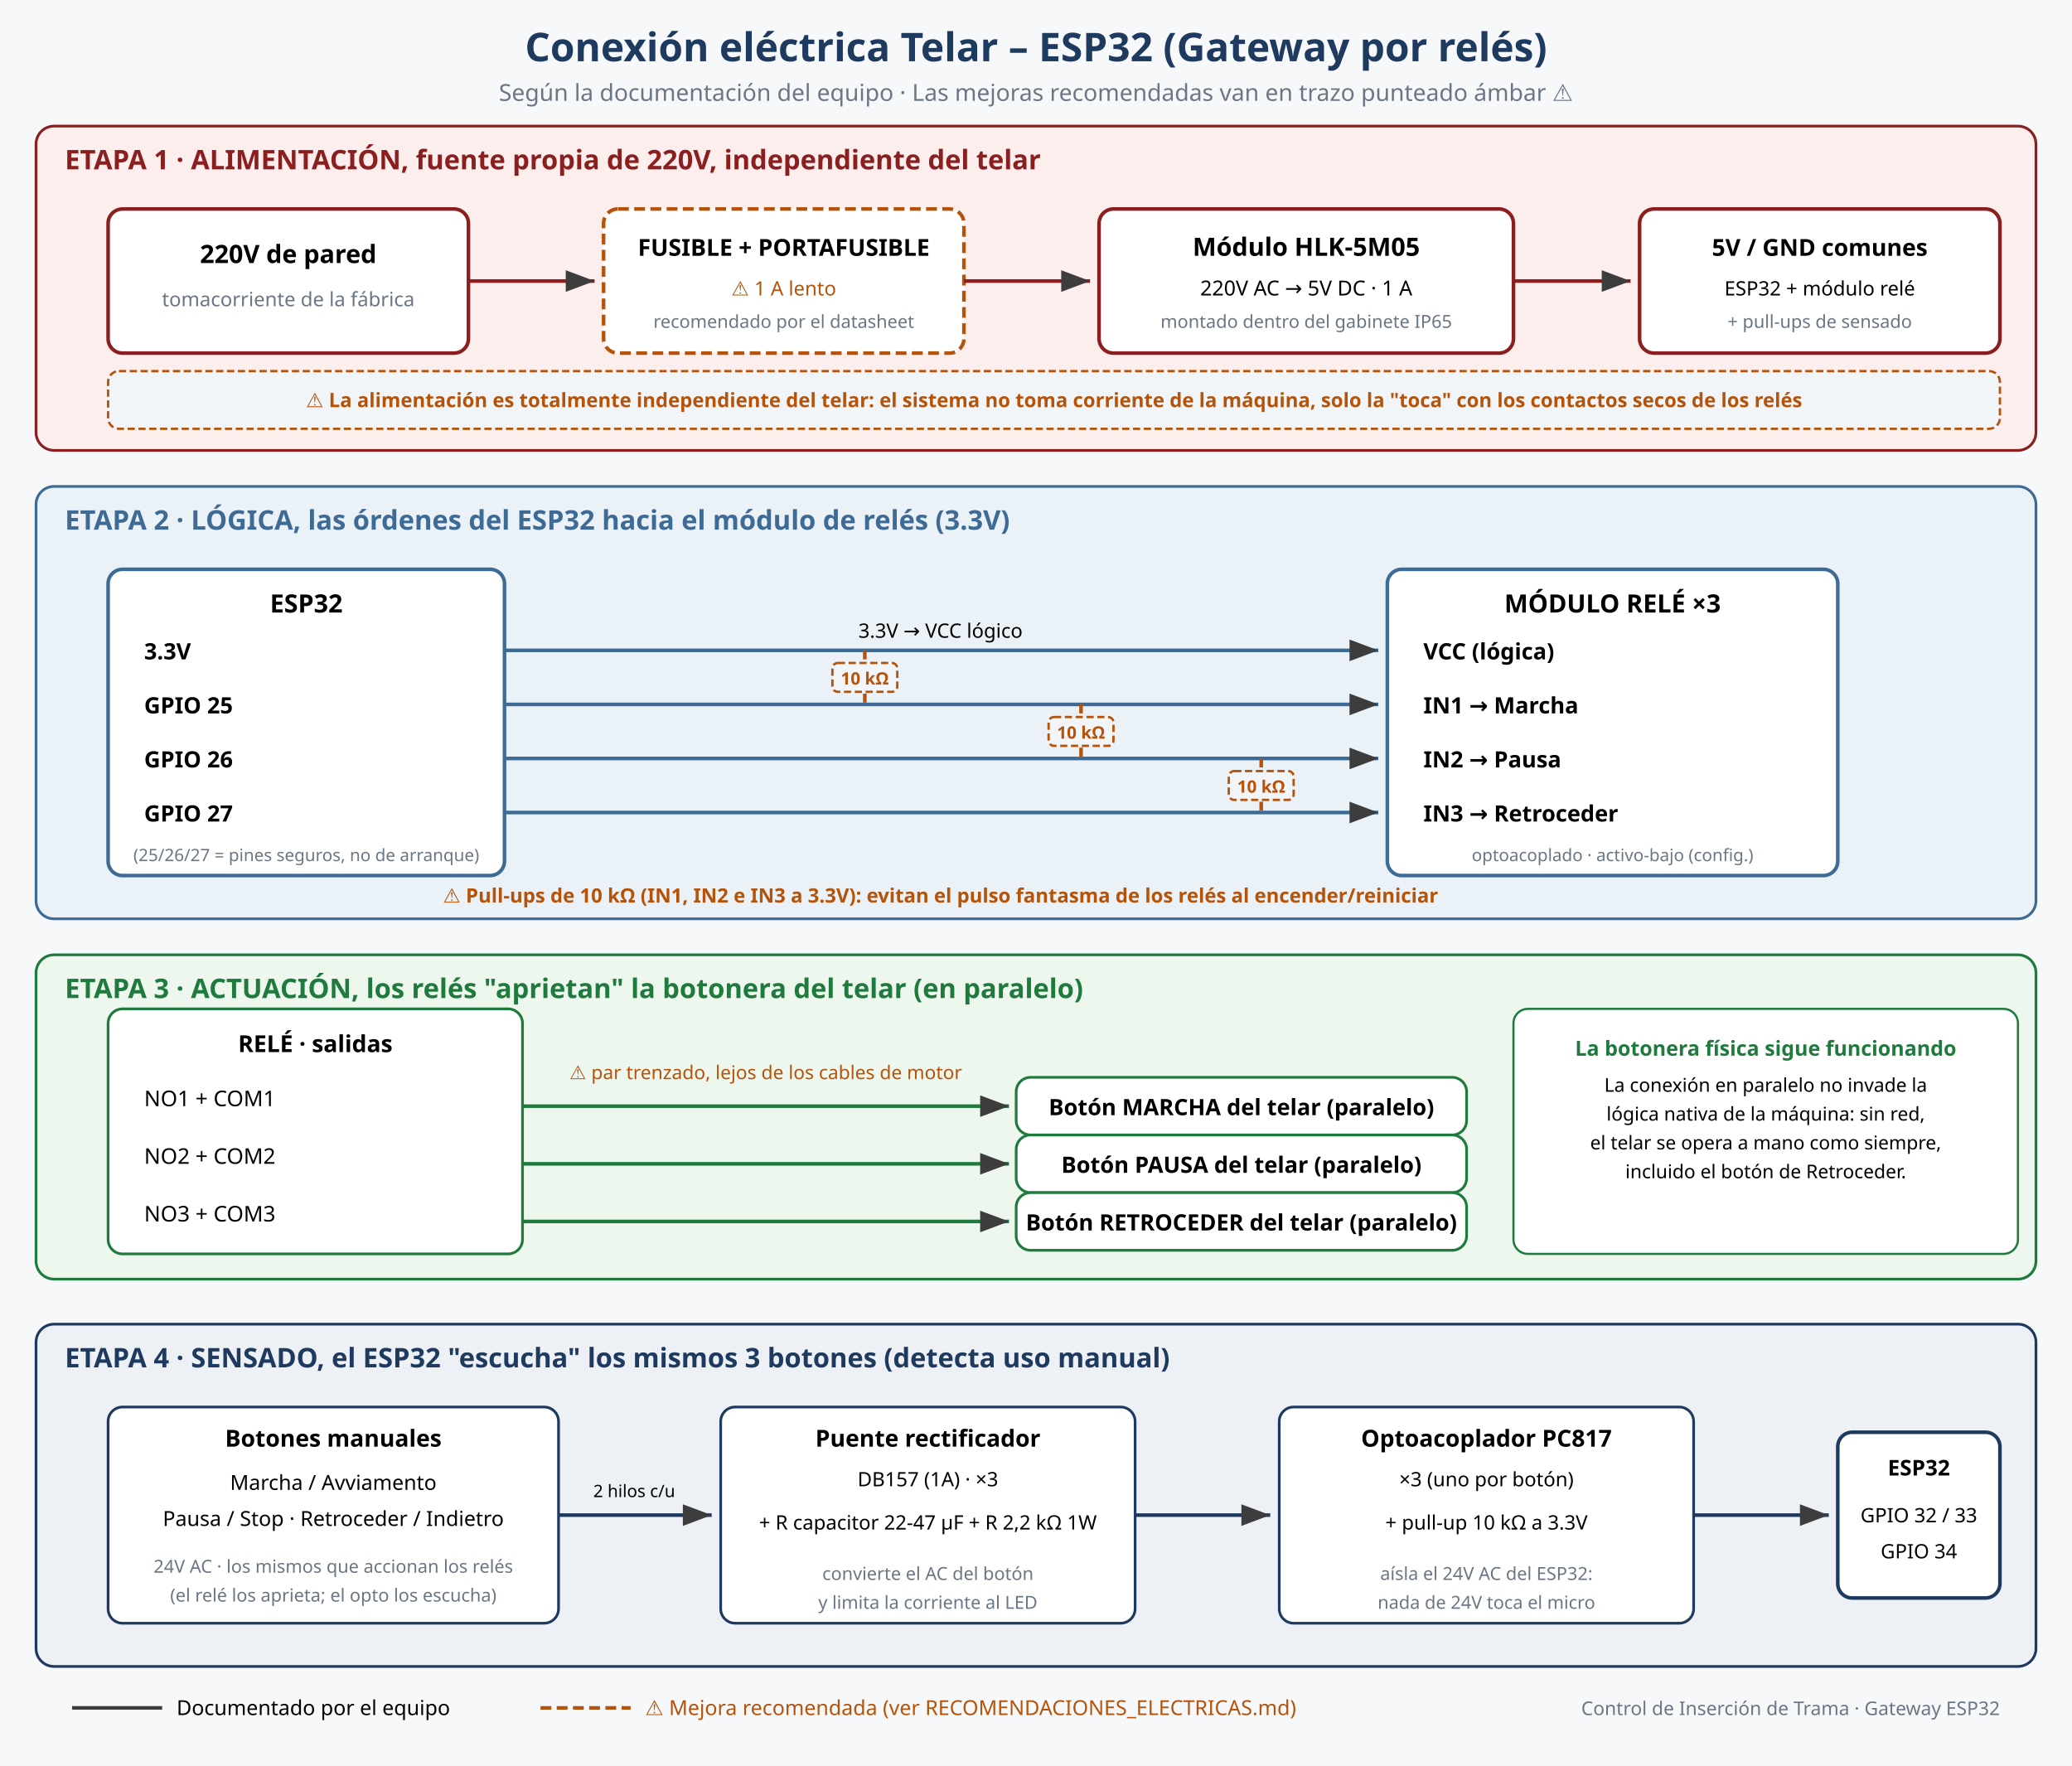
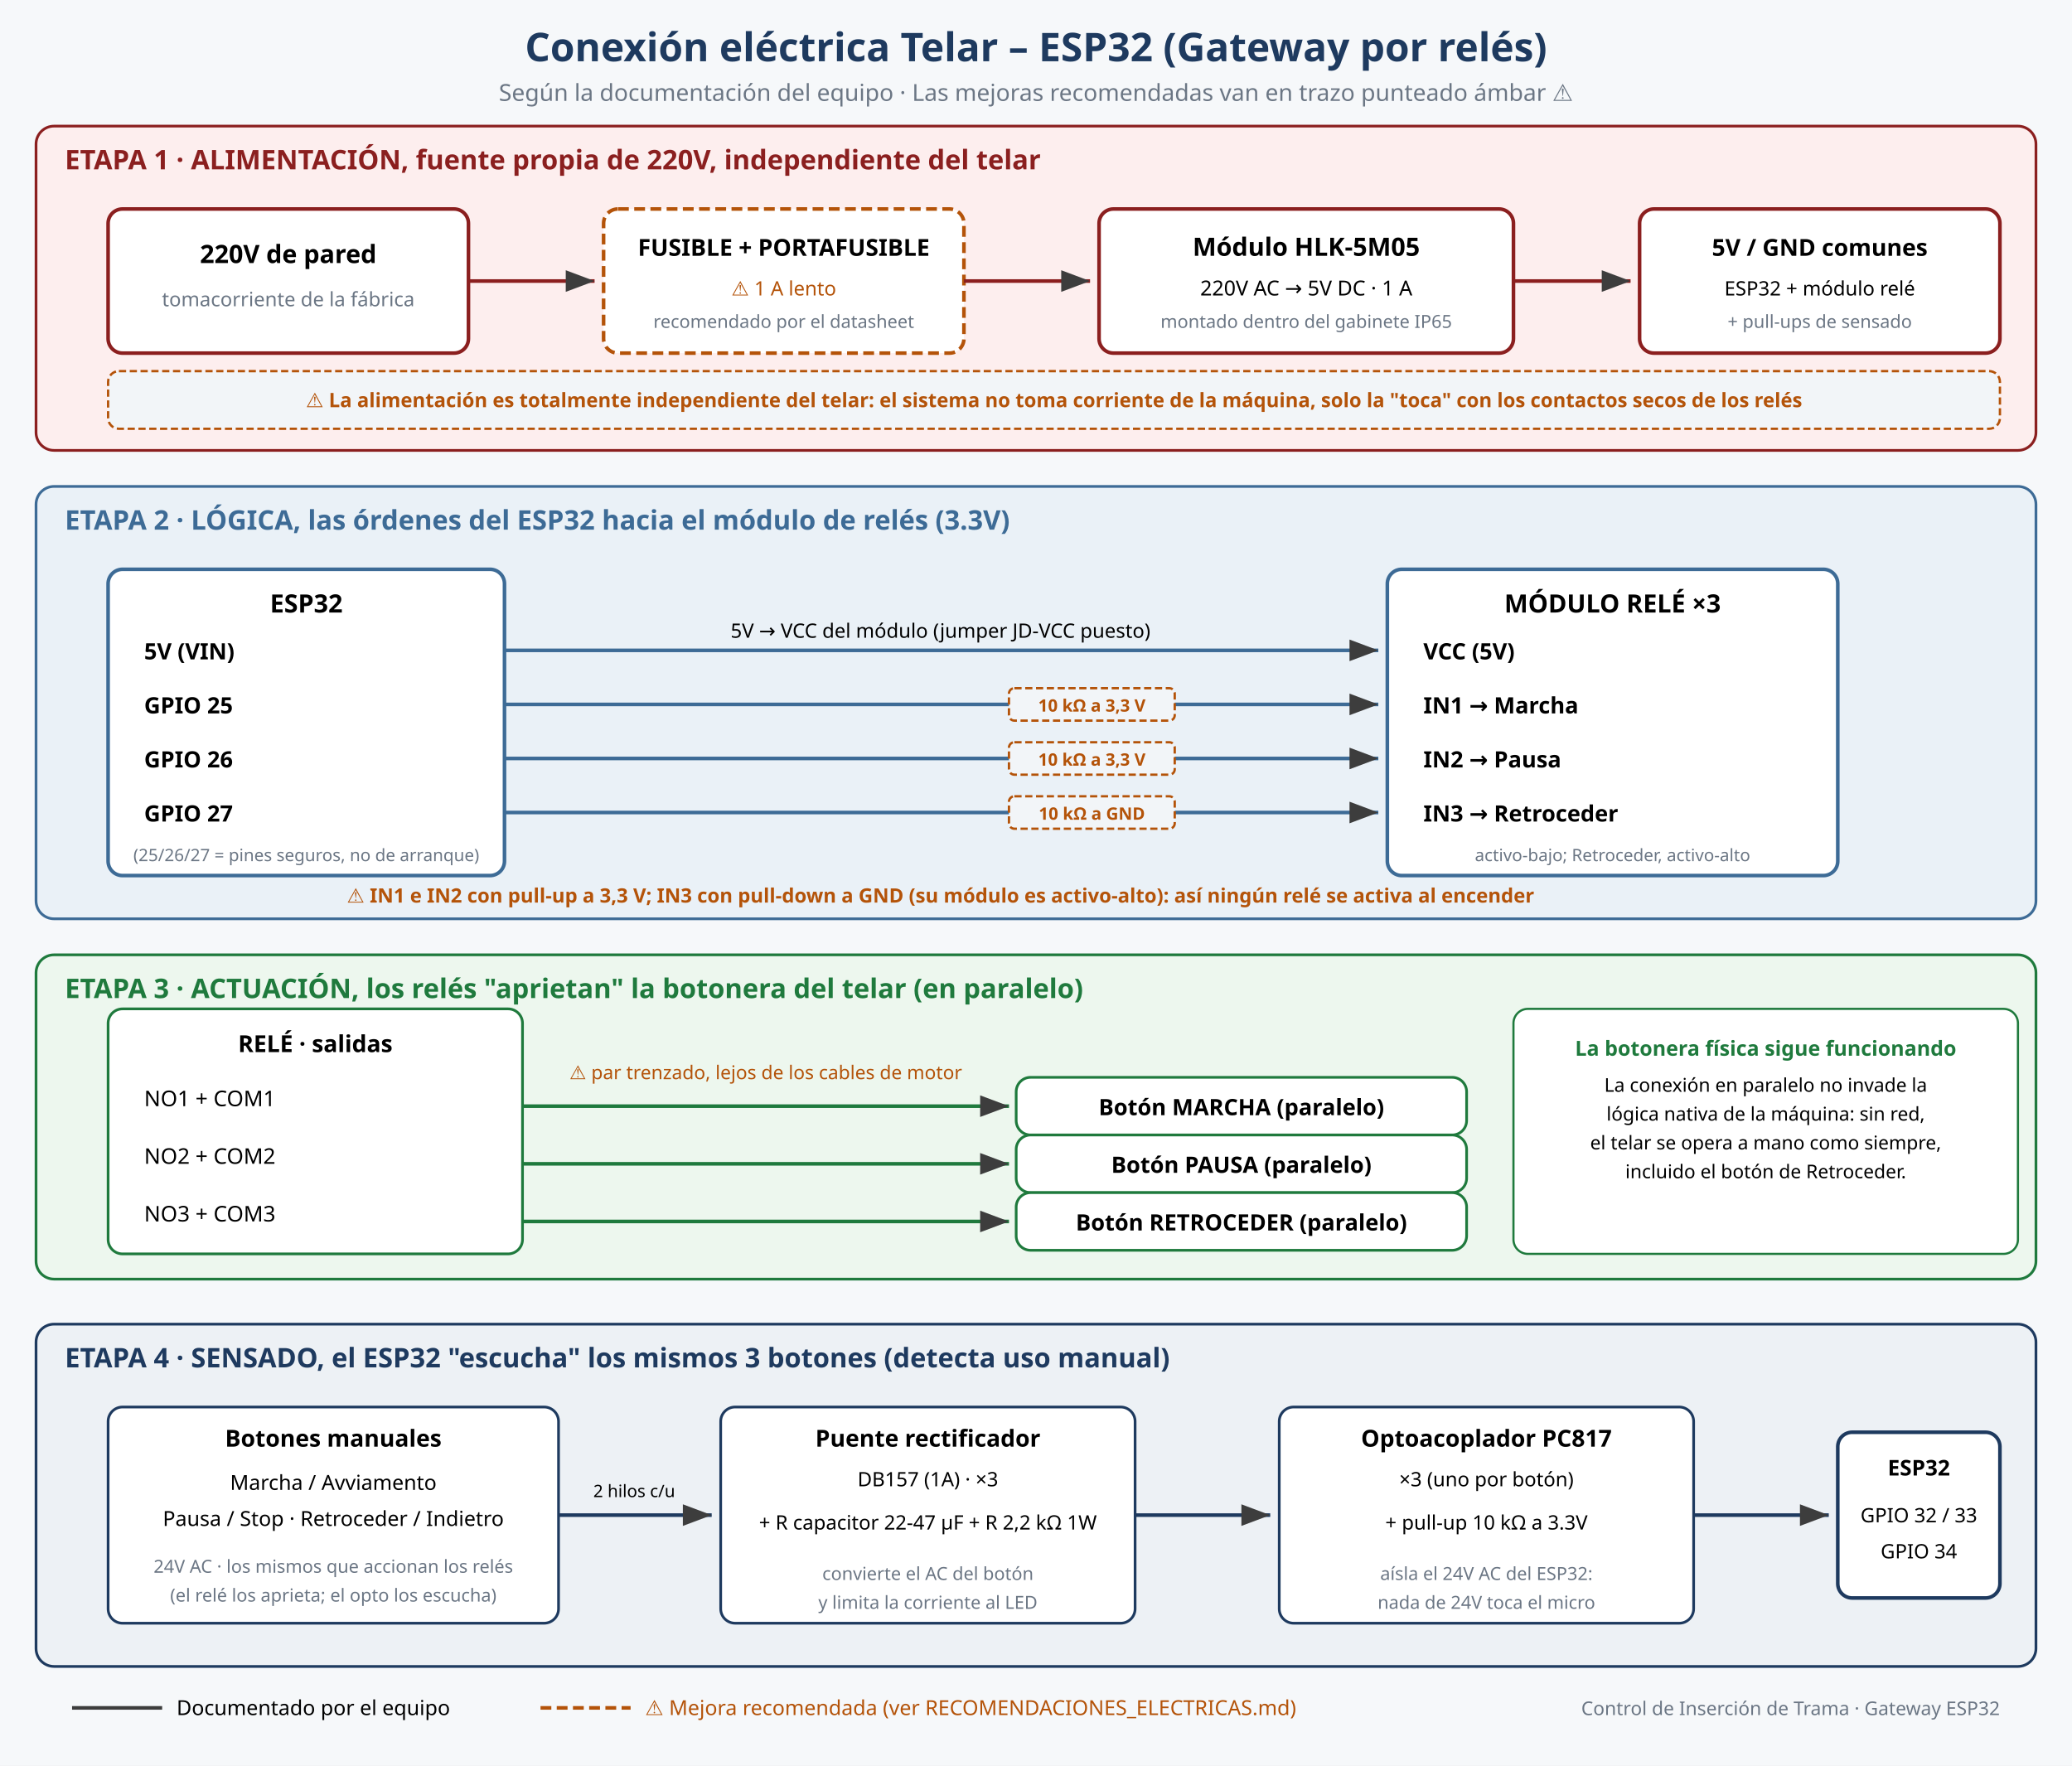
<svg xmlns="http://www.w3.org/2000/svg" viewBox="0 0 1150 980" font-family="IBM Plex Sans, system-ui, sans-serif">
  <defs>
    <marker id="flecha" markerWidth="10" markerHeight="10" refX="8" refY="3" orient="auto">
      <path d="M0,0 L8,3 L0,6 Z" fill="#3d3d3d" />
    </marker>
    <marker id="flechaAmbar" markerWidth="10" markerHeight="10" refX="8" refY="3" orient="auto">
      <path d="M0,0 L8,3 L0,6 Z" fill="#b45309" />
    </marker>
  </defs>
  <rect width="1150" height="980" fill="#f6f8fa" />
  <text font-family="Questrial, IBM Plex Sans, sans-serif" x="575" y="34" text-anchor="middle" font-size="22" font-weight="bold" fill="#1e3a5f">Conexión eléctrica Telar – ESP32 (Gateway por relés)</text>
  <text x="575" y="56" text-anchor="middle" font-size="13" fill="#6b7684">Según la documentación del equipo · Las mejoras recomendadas van en trazo punteado ámbar ⚠</text>
  <rect x="20" y="70" width="1110" height="180" rx="10" fill="#fdeeee" stroke="#8b1f1f" stroke-width="1.5" />
  <text font-family="Questrial, IBM Plex Sans, sans-serif" x="36" y="94" font-size="15" font-weight="bold" fill="#8b1f1f">ETAPA 1 · ALIMENTACIÓN, fuente propia de 220V, independiente del telar</text>
  <rect x="60" y="116" width="200" height="80" rx="8" fill="#fff" stroke="#8b1f1f" stroke-width="2" />
  <text font-family="Questrial, IBM Plex Sans, sans-serif" x="160" y="146" text-anchor="middle" font-size="14" font-weight="bold">220V de pared</text>
  <text x="160" y="170" text-anchor="middle" font-size="11" fill="#6b7684">tomacorriente de la fábrica</text>
  <line x1="260" y1="156" x2="330" y2="156" stroke="#8b1f1f" stroke-width="2" marker-end="url(#flecha)" />
  <rect x="335" y="116" width="200" height="80" rx="8" fill="#fff" stroke="#b45309" stroke-width="2" stroke-dasharray="6 3" />
  <text x="435" y="142" text-anchor="middle" font-size="13" font-weight="bold">FUSIBLE + PORTAFUSIBLE</text>
  <text x="435" y="164" text-anchor="middle" font-size="11" fill="#b45309">⚠ 1 A lento</text>
  <text x="435" y="182" text-anchor="middle" font-size="10" fill="#6b7684">recomendado por el datasheet</text>
  <line x1="535" y1="156" x2="605" y2="156" stroke="#8b1f1f" stroke-width="2" marker-end="url(#flecha)" />
  <rect x="610" y="116" width="230" height="80" rx="8" fill="#fff" stroke="#8b1f1f" stroke-width="2" />
  <text font-family="Questrial, IBM Plex Sans, sans-serif" x="725" y="142" text-anchor="middle" font-size="14" font-weight="bold">Módulo HLK-5M05</text>
  <text x="725" y="164" text-anchor="middle" font-size="11.5">220V AC → 5V DC · 1 A</text>
  <text x="725" y="182" text-anchor="middle" font-size="10" fill="#6b7684">montado dentro del gabinete IP65</text>
  <line x1="840" y1="156" x2="905" y2="156" stroke="#8b1f1f" stroke-width="2" marker-end="url(#flecha)" />
  <rect x="910" y="116" width="200" height="80" rx="8" fill="#fff" stroke="#8b1f1f" stroke-width="2" />
  <text x="1010" y="142" text-anchor="middle" font-size="13" font-weight="bold">5V / GND comunes</text>
  <text x="1010" y="164" text-anchor="middle" font-size="11">ESP32 + módulo relé</text>
  <text x="1010" y="182" text-anchor="middle" font-size="10" fill="#6b7684">+ pull-ups de sensado</text>
  <rect x="60" y="206" width="1050" height="32" rx="6" fill="#f2f5f8" stroke="#b45309" stroke-width="1.3" stroke-dasharray="4 2" />
  <text x="585" y="226" text-anchor="middle" font-size="11" fill="#b45309" font-weight="bold">⚠ La alimentación es totalmente independiente del telar: el sistema no toma corriente de la máquina, solo la "toca" con los contactos secos de los relés</text>
  <g transform="translate(0,-200)">
    <rect x="20" y="470" width="1110" height="240" rx="10" fill="#EAF1F7" stroke="#3D6B96" stroke-width="1.5" />
    <text font-family="Questrial, IBM Plex Sans, sans-serif" x="36" y="494" font-size="15" font-weight="bold" fill="#3D6B96">ETAPA 2 · LÓGICA, las órdenes del ESP32 hacia el módulo de relés (3.3V)</text>
    <rect x="60" y="516" width="220" height="170" rx="8" fill="#fff" stroke="#3D6B96" stroke-width="2" />
    <text font-family="Questrial, IBM Plex Sans, sans-serif" x="170" y="540" text-anchor="middle" font-size="14" font-weight="bold">ESP32</text>
-     <text x="80" y="566" font-size="12.5" font-weight="bold">3.3V</text>
+     <text x="80" y="566" font-size="12.5" font-weight="bold">5V (VIN)</text>
    <text x="80" y="596" font-size="12.5" font-weight="bold">GPIO 25</text>
    <text x="80" y="626" font-size="12.5" font-weight="bold">GPIO 26</text>
    <text x="80" y="656" font-size="12.5" font-weight="bold">GPIO 27</text>
    <text x="170" y="678" text-anchor="middle" font-size="9.5" fill="#6b7684">(25/26/27 = pines seguros, no de arranque)</text>
    <rect x="770" y="516" width="250" height="170" rx="8" fill="#fff" stroke="#3D6B96" stroke-width="2" />
    <text font-family="Questrial, IBM Plex Sans, sans-serif" x="895" y="540" text-anchor="middle" font-size="14" font-weight="bold">MÓDULO RELÉ ×3</text>
-     <text x="790" y="566" font-size="12.5" font-weight="bold">VCC (lógica)</text>
+     <text x="790" y="566" font-size="12.5" font-weight="bold">VCC (5V)</text>
    <text x="790" y="596" font-size="12.5" font-weight="bold">IN1 → Marcha</text>
    <text x="790" y="626" font-size="12.5" font-weight="bold">IN2 → Pausa</text>
    <text x="790" y="656" font-size="12.5" font-weight="bold">IN3 → Retroceder</text>
-     <text x="895" y="678" text-anchor="middle" font-size="9.5" fill="#6b7684">optoacoplado · activo-bajo (config.)</text>
+     <text x="895" y="678" text-anchor="middle" font-size="9.5" fill="#6b7684">activo-bajo; Retroceder, activo-alto</text>
    <line x1="280" y1="561" x2="765" y2="561" stroke="#3D6B96" stroke-width="2" marker-end="url(#flecha)" />
    <line x1="280" y1="591" x2="765" y2="591" stroke="#3D6B96" stroke-width="2" marker-end="url(#flecha)" />
    <line x1="280" y1="621" x2="765" y2="621" stroke="#3D6B96" stroke-width="2" marker-end="url(#flecha)" />
    <line x1="280" y1="651" x2="765" y2="651" stroke="#3D6B96" stroke-width="2" marker-end="url(#flecha)" />
-     <text x="522" y="554" text-anchor="middle" font-size="11">3.3V → VCC lógico</text>
-     <line x1="480" y1="561" x2="480" y2="591" stroke="#b45309" stroke-width="2" stroke-dasharray="5 3" />
-     <rect x="462" y="568" width="36" height="16" rx="3" fill="#f2f5f8" stroke="#b45309" stroke-width="1.3" stroke-dasharray="4 2" />
-     <text x="480" y="580" text-anchor="middle" font-size="9.5" fill="#b45309" font-weight="bold">10 kΩ</text>
-     <line x1="600" y1="591" x2="600" y2="621" stroke="#b45309" stroke-width="2" stroke-dasharray="5 3" />
-     <rect x="582" y="598" width="36" height="16" rx="3" fill="#f2f5f8" stroke="#b45309" stroke-width="1.3" stroke-dasharray="4 2" />
-     <text x="600" y="610" text-anchor="middle" font-size="9.5" fill="#b45309" font-weight="bold">10 kΩ</text>
-     <line x1="700" y1="621" x2="700" y2="651" stroke="#b45309" stroke-width="2" stroke-dasharray="5 3" />
-     <rect x="682" y="628" width="36" height="16" rx="3" fill="#f2f5f8" stroke="#b45309" stroke-width="1.3" stroke-dasharray="4 2" />
-     <text x="700" y="640" text-anchor="middle" font-size="9.5" fill="#b45309" font-weight="bold">10 kΩ</text>
-     <text x="522" y="701" text-anchor="middle" font-size="11" fill="#b45309" font-weight="bold">⚠ Pull-ups de 10 kΩ (IN1, IN2 e IN3 a 3.3V): evitan el pulso fantasma de los relés al encender/reiniciar</text>
+     <text x="522" y="554" text-anchor="middle" font-size="11">5V → VCC del módulo (jumper JD-VCC puesto)</text>
+     <rect x="560" y="582" width="92" height="18" rx="3" fill="#f2f5f8" stroke="#b45309" stroke-width="1.3" stroke-dasharray="4 2" />
+     <text x="606" y="595" text-anchor="middle" font-size="9.5" fill="#b45309" font-weight="bold">10 kΩ a 3,3 V</text>
+     <rect x="560" y="612" width="92" height="18" rx="3" fill="#f2f5f8" stroke="#b45309" stroke-width="1.3" stroke-dasharray="4 2" />
+     <text x="606" y="625" text-anchor="middle" font-size="9.5" fill="#b45309" font-weight="bold">10 kΩ a 3,3 V</text>
+     <rect x="560" y="642" width="92" height="18" rx="3" fill="#f2f5f8" stroke="#b45309" stroke-width="1.3" stroke-dasharray="4 2" />
+     <text x="606" y="655" text-anchor="middle" font-size="9.5" fill="#b45309" font-weight="bold">10 kΩ a GND</text>
+     <text x="522" y="701" text-anchor="middle" font-size="11" fill="#b45309" font-weight="bold">⚠ IN1 e IN2 con pull-up a 3,3 V; IN3 con pull-down a GND (su módulo es activo-alto): así ningún relé se activa al encender</text>
    <rect x="20" y="730" width="1110" height="180" rx="10" fill="#edf7ee" stroke="#1f7a3d" stroke-width="1.5" />
    <text font-family="Questrial, IBM Plex Sans, sans-serif" x="36" y="754" font-size="15" font-weight="bold" fill="#1f7a3d">ETAPA 3 · ACTUACIÓN, los relés "aprietan" la botonera del telar (en paralelo)</text>
    <rect x="60" y="760" width="230" height="136" rx="8" fill="#fff" stroke="#1f7a3d" stroke-width="1.5" />
    <text x="175" y="784" text-anchor="middle" font-size="13" font-weight="bold">RELÉ · salidas</text>
    <text x="80" y="814" font-size="12">NO1 + COM1</text>
    <text x="80" y="846" font-size="12">NO2 + COM2</text>
    <text x="80" y="878" font-size="12">NO3 + COM3</text>
    <line x1="290" y1="814" x2="560" y2="814" stroke="#1f7a3d" stroke-width="2" marker-end="url(#flecha)" />
    <line x1="290" y1="846" x2="560" y2="846" stroke="#1f7a3d" stroke-width="2" marker-end="url(#flecha)" />
    <line x1="290" y1="878" x2="560" y2="878" stroke="#1f7a3d" stroke-width="2" marker-end="url(#flecha)" />
    <text x="425" y="799" text-anchor="middle" font-size="10.5" fill="#b45309">⚠ par trenzado, lejos de los cables de motor</text>
    <rect x="564" y="798" width="250" height="32" rx="8" fill="#fff" stroke="#1f7a3d" stroke-width="1.5" />
-     <text x="689" y="819" text-anchor="middle" font-size="12.5" font-weight="bold">Botón MARCHA del telar (paralelo)</text>
+     <text x="689" y="819" text-anchor="middle" font-size="12.5" font-weight="bold">Botón MARCHA (paralelo)</text>
    <rect x="564" y="830" width="250" height="32" rx="8" fill="#fff" stroke="#1f7a3d" stroke-width="1.5" />
-     <text x="689" y="851" text-anchor="middle" font-size="12.5" font-weight="bold">Botón PAUSA del telar (paralelo)</text>
+     <text x="689" y="851" text-anchor="middle" font-size="12.5" font-weight="bold">Botón PAUSA (paralelo)</text>
    <rect x="564" y="862" width="250" height="32" rx="8" fill="#fff" stroke="#1f7a3d" stroke-width="1.5" />
-     <text x="689" y="883" text-anchor="middle" font-size="12.5" font-weight="bold">Botón RETROCEDER del telar (paralelo)</text>
+     <text x="689" y="883" text-anchor="middle" font-size="12.5" font-weight="bold">Botón RETROCEDER (paralelo)</text>
    <rect x="840" y="760" width="280" height="136" rx="8" fill="#fff" stroke="#1f7a3d" stroke-width="1.2" />
    <text x="980" y="786" text-anchor="middle" font-size="11.5" font-weight="bold" fill="#1f7a3d">La botonera física sigue funcionando</text>
    <text x="980" y="806" text-anchor="middle" font-size="10.5">La conexión en paralelo no invade la</text>
    <text x="980" y="822" text-anchor="middle" font-size="10.5">lógica nativa de la máquina: sin red,</text>
    <text x="980" y="838" text-anchor="middle" font-size="10.5">el telar se opera a mano como siempre,</text>
    <text x="980" y="854" text-anchor="middle" font-size="10.5">incluido el botón de Retroceder.</text>
  </g>
  <rect x="20" y="735" width="1110" height="190" rx="10" fill="#EDF1F5" stroke="#1e3a5f" stroke-width="1.5" />
  <text font-family="Questrial, IBM Plex Sans, sans-serif" x="36" y="759" font-size="15" font-weight="bold" fill="#1e3a5f">ETAPA 4 · SENSADO, el ESP32 "escucha" los mismos 3 botones (detecta uso manual)</text>
  <rect x="60" y="781" width="250" height="120" rx="8" fill="#fff" stroke="#1e3a5f" stroke-width="1.5" />
  <text x="185" y="803" text-anchor="middle" font-size="13" font-weight="bold">Botones manuales</text>
  <text x="185" y="827" text-anchor="middle" font-size="11.5">Marcha / Avviamento</text>
  <text x="185" y="847" text-anchor="middle" font-size="11.5">Pausa / Stop  ·  Retroceder / Indietro</text>
  <text x="185" y="873" text-anchor="middle" font-size="10" fill="#6b7684">24V AC · los mismos que accionan los relés</text>
  <text x="185" y="889" text-anchor="middle" font-size="10" fill="#6b7684">(el relé los aprieta; el opto los escucha)</text>
  <line x1="310" y1="841" x2="395" y2="841" stroke="#1e3a5f" stroke-width="2" marker-end="url(#flecha)" />
  <text x="352" y="831" text-anchor="middle" font-size="9.5">2 hilos c/u</text>
  <rect x="400" y="781" width="230" height="120" rx="8" fill="#fff" stroke="#1e3a5f" stroke-width="1.5" />
  <text x="515" y="803" text-anchor="middle" font-size="13" font-weight="bold">Puente rectificador</text>
  <text x="515" y="825" text-anchor="middle" font-size="11">DB157 (1A) · ×3</text>
  <text x="515" y="849" text-anchor="middle" font-size="11">+ R capacitor 22-47 µF + R 2,2 kΩ 1W</text>
  <text x="515" y="877" text-anchor="middle" font-size="10" fill="#6b7684">convierte el AC del botón</text>
  <text x="515" y="893" text-anchor="middle" font-size="10" fill="#6b7684">y limita la corriente al LED</text>
  <line x1="630" y1="841" x2="705" y2="841" stroke="#1e3a5f" stroke-width="2" marker-end="url(#flecha)" />
  <rect x="710" y="781" width="230" height="120" rx="8" fill="#fff" stroke="#1e3a5f" stroke-width="1.5" />
  <text x="825" y="803" text-anchor="middle" font-size="13" font-weight="bold">Optoacoplador PC817</text>
  <text x="825" y="825" text-anchor="middle" font-size="11">×3 (uno por botón)</text>
  <text x="825" y="849" text-anchor="middle" font-size="11">+ pull-up 10 kΩ a 3.3V</text>
  <text x="825" y="877" text-anchor="middle" font-size="10" fill="#6b7684">aísla el 24V AC del ESP32:</text>
  <text x="825" y="893" text-anchor="middle" font-size="10" fill="#6b7684">nada de 24V toca el micro</text>
  <line x1="940" y1="841" x2="1015" y2="841" stroke="#1e3a5f" stroke-width="2" marker-end="url(#flecha)" />
  <rect x="1020" y="795" width="90" height="92" rx="8" fill="#fff" stroke="#1e3a5f" stroke-width="2" />
  <text x="1065" y="819" text-anchor="middle" font-size="12" font-weight="bold">ESP32</text>
  <text x="1065" y="845" text-anchor="middle" font-size="11">GPIO 32 / 33</text>
  <text x="1065" y="865" text-anchor="middle" font-size="11">GPIO 34</text>
  <line x1="40" y1="948" x2="90" y2="948" stroke="#3d3d3d" stroke-width="2" />
  <text x="98" y="952" font-size="11.5">Documentado por el equipo</text>
  <line x1="300" y1="948" x2="350" y2="948" stroke="#b45309" stroke-width="2" stroke-dasharray="6 3" />
  <text x="358" y="952" font-size="11.5" fill="#b45309">⚠ Mejora recomendada (ver RECOMENDACIONES_ELECTRICAS.md)</text>
  <text x="1110" y="952" text-anchor="end" font-size="10.5" fill="#6b7684">Control de Inserción de Trama · Gateway ESP32</text>
</svg>
